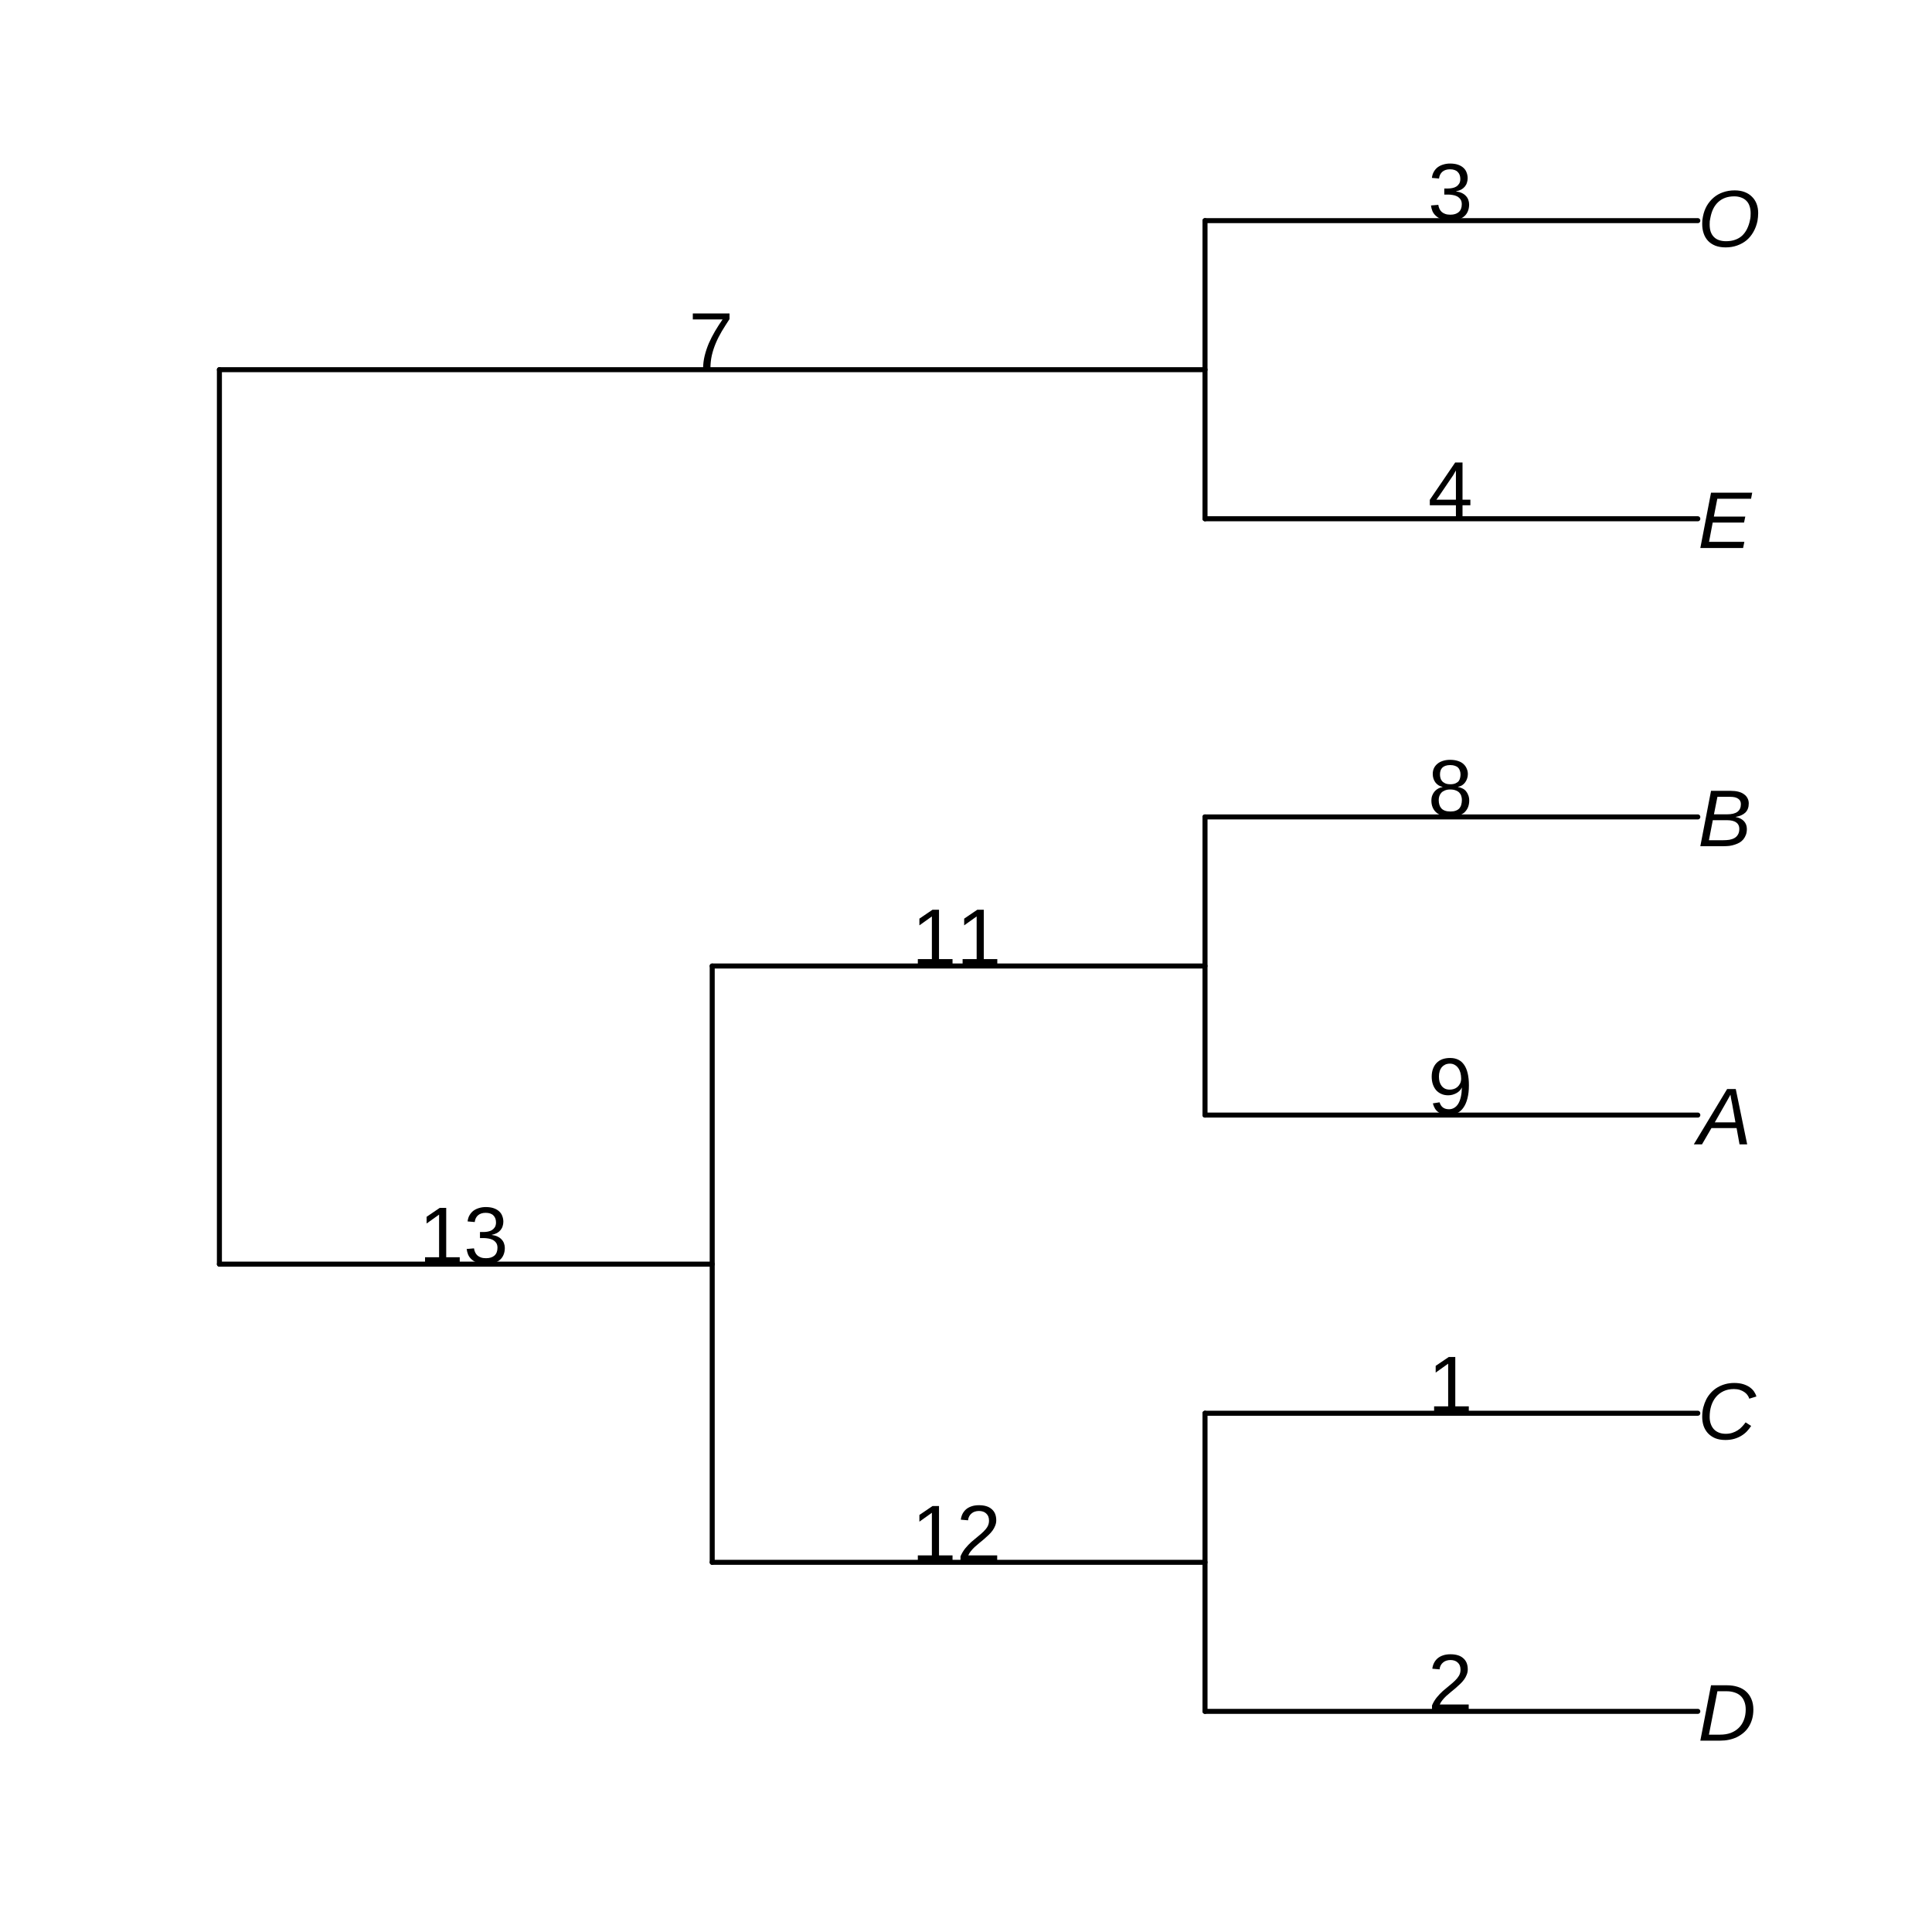
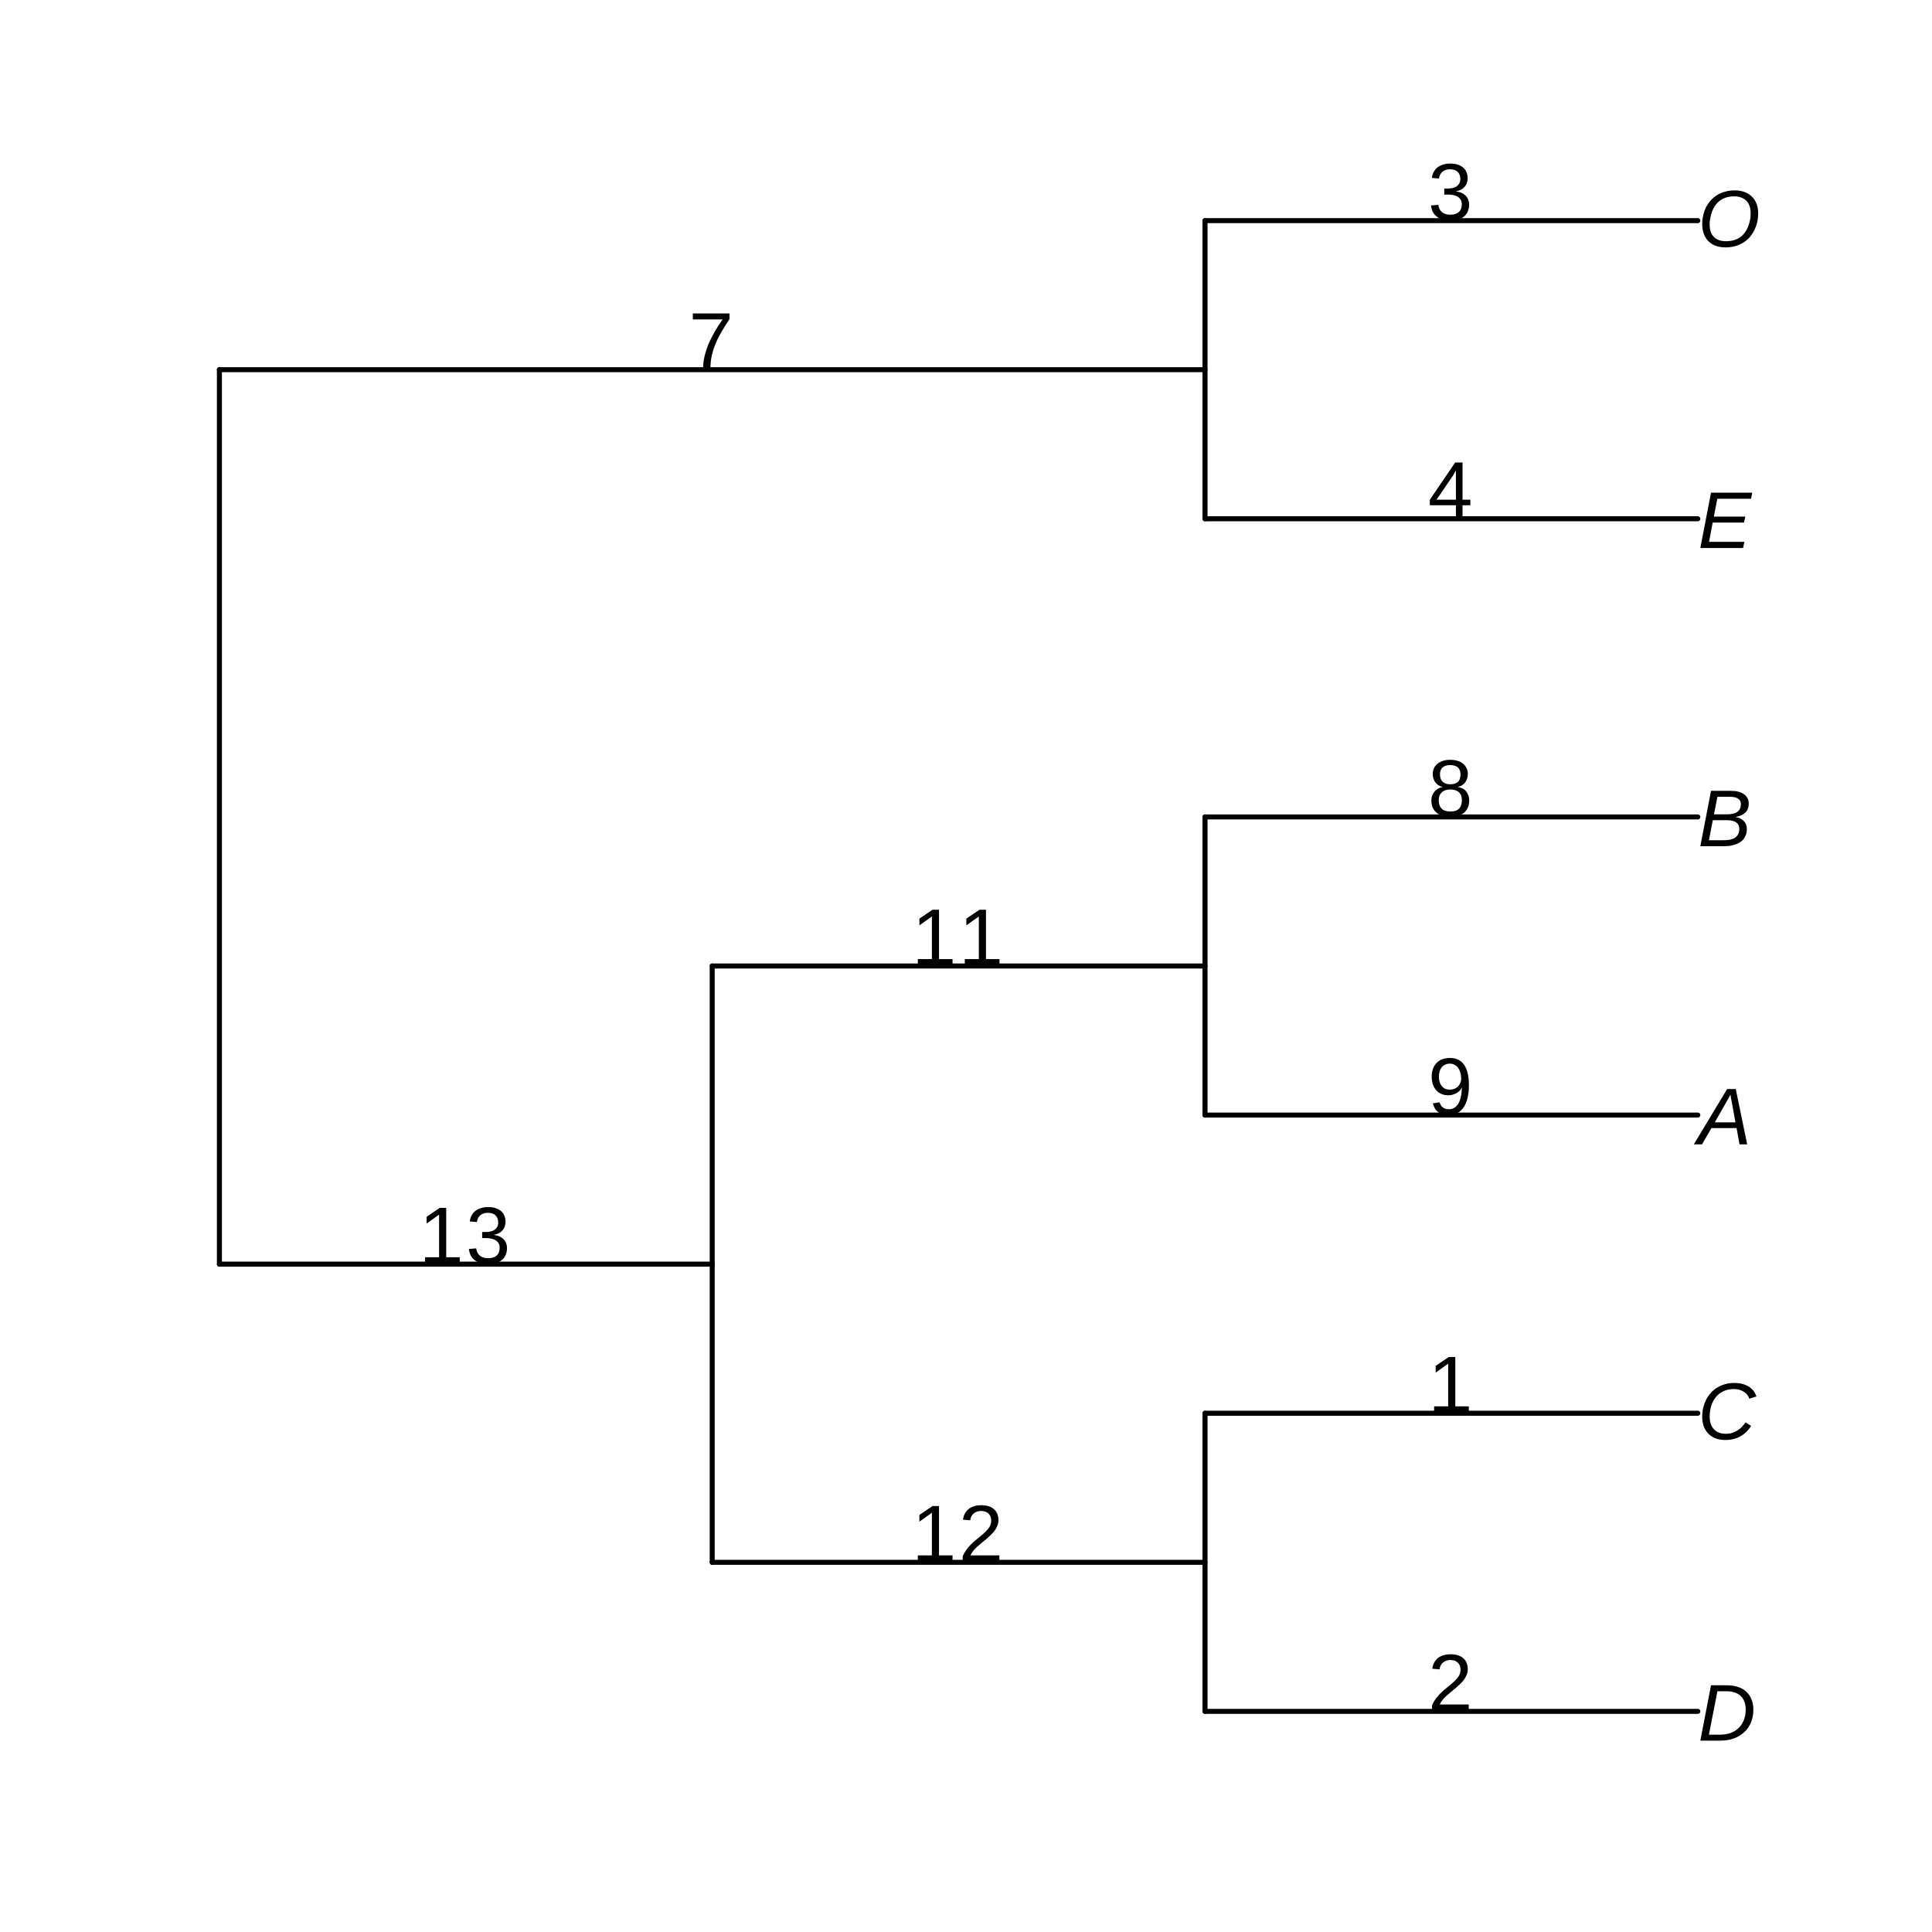
<svg xmlns="http://www.w3.org/2000/svg" xmlns:xlink="http://www.w3.org/1999/xlink" width="288pt" height="288pt" viewBox="0 0 288 288" version="1.1">
  <defs>
    <g>
      <symbol overflow="visible" id="glyph0-0">
        <path style="stroke:none;" d="M 0.406 0 L 0.406 -8 L 3.594 -8 L 3.594 0 Z M 0.797 -0.406 L 3.188 -0.406 L 3.188 -7.594 L 0.797 -7.594 Z M 0.797 -0.406 " />
      </symbol>
      <symbol overflow="visible" id="glyph0-1">
        <path style="stroke:none;" d="M 7.953 -1.969 C 7.766 -1.688 7.551 -1.414 7.312 -1.156 C 7.07 -0.906 6.797 -0.688 6.484 -0.5 C 6.18 -0.312 5.832 -0.16 5.438 -0.047 C 5.051 0.066 4.609 0.125 4.109 0.125 C 3.523 0.125 3.016 0.035 2.578 -0.141 C 2.148 -0.328 1.789 -0.578 1.5 -0.891 C 1.219 -1.203 1.004 -1.566 0.859 -1.984 C 0.723 -2.398 0.656 -2.848 0.656 -3.328 C 0.656 -3.816 0.707 -4.281 0.812 -4.719 C 0.926 -5.156 1.078 -5.562 1.266 -5.938 C 1.461 -6.312 1.703 -6.648 1.984 -6.953 C 2.266 -7.254 2.582 -7.508 2.938 -7.719 C 3.289 -7.926 3.676 -8.086 4.094 -8.203 C 4.508 -8.316 4.953 -8.375 5.422 -8.375 C 5.93 -8.375 6.375 -8.316 6.75 -8.203 C 7.125 -8.086 7.445 -7.938 7.719 -7.75 C 7.988 -7.562 8.207 -7.348 8.375 -7.109 C 8.539 -6.867 8.66 -6.617 8.734 -6.359 L 7.672 -6.031 C 7.617 -6.219 7.531 -6.395 7.406 -6.562 C 7.281 -6.738 7.125 -6.891 6.938 -7.016 C 6.75 -7.148 6.523 -7.258 6.266 -7.344 C 6.004 -7.426 5.707 -7.469 5.375 -7.469 C 4.801 -7.469 4.289 -7.363 3.844 -7.156 C 3.395 -6.945 3.016 -6.656 2.703 -6.281 C 2.398 -5.914 2.164 -5.477 2 -4.969 C 1.844 -4.469 1.766 -3.914 1.766 -3.312 C 1.766 -2.945 1.816 -2.609 1.922 -2.297 C 2.023 -1.992 2.176 -1.727 2.375 -1.5 C 2.57 -1.281 2.82 -1.109 3.125 -0.984 C 3.426 -0.859 3.773 -0.797 4.172 -0.797 C 4.523 -0.797 4.848 -0.844 5.141 -0.938 C 5.43 -1.031 5.695 -1.156 5.938 -1.312 C 6.188 -1.469 6.406 -1.648 6.594 -1.859 C 6.789 -2.066 6.969 -2.281 7.125 -2.5 Z M 7.953 -1.969 " />
      </symbol>
      <symbol overflow="visible" id="glyph0-2">
        <path style="stroke:none;" d="M 4.359 -8.25 C 4.941 -8.25 5.473 -8.172 5.953 -8.016 C 6.43 -7.867 6.844 -7.641 7.188 -7.328 C 7.531 -7.023 7.797 -6.648 7.984 -6.203 C 8.18 -5.754 8.281 -5.234 8.281 -4.641 C 8.281 -4.117 8.219 -3.641 8.094 -3.203 C 7.969 -2.773 7.797 -2.391 7.578 -2.047 C 7.359 -1.703 7.094 -1.398 6.781 -1.141 C 6.477 -0.891 6.145 -0.676 5.781 -0.5 C 5.414 -0.332 5.031 -0.207 4.625 -0.125 C 4.219 -0.039 3.801 0 3.375 0 L 0.375 0 L 1.969 -8.25 Z M 1.656 -0.891 L 3.328 -0.891 C 3.898 -0.891 4.422 -0.973 4.891 -1.141 C 5.359 -1.316 5.758 -1.566 6.094 -1.891 C 6.426 -2.211 6.68 -2.602 6.859 -3.062 C 7.047 -3.531 7.141 -4.055 7.141 -4.641 C 7.141 -5.109 7.066 -5.516 6.922 -5.859 C 6.785 -6.203 6.594 -6.484 6.344 -6.703 C 6.094 -6.922 5.797 -7.082 5.453 -7.188 C 5.109 -7.301 4.738 -7.359 4.344 -7.359 L 2.922 -7.359 Z M 1.656 -0.891 " />
      </symbol>
      <symbol overflow="visible" id="glyph0-3">
        <path style="stroke:none;" d="M 5.5 -8.375 C 6.062 -8.375 6.555 -8.289 6.984 -8.125 C 7.422 -7.957 7.785 -7.723 8.078 -7.422 C 8.379 -7.129 8.609 -6.773 8.766 -6.359 C 8.922 -5.941 9 -5.484 9 -4.984 C 9 -4.797 8.988 -4.598 8.969 -4.391 C 8.945 -4.18 8.922 -3.984 8.891 -3.797 C 8.766 -3.203 8.562 -2.66 8.281 -2.172 C 8.008 -1.691 7.672 -1.281 7.266 -0.938 C 6.859 -0.602 6.391 -0.344 5.859 -0.156 C 5.336 0.031 4.77 0.125 4.156 0.125 C 3.57 0.125 3.062 0.039 2.625 -0.125 C 2.188 -0.301 1.82 -0.539 1.531 -0.844 C 1.238 -1.156 1.02 -1.523 0.875 -1.953 C 0.727 -2.379 0.656 -2.848 0.656 -3.359 C 0.656 -3.535 0.66 -3.719 0.672 -3.906 C 0.691 -4.094 0.723 -4.285 0.766 -4.484 C 0.879 -5.066 1.07 -5.598 1.344 -6.078 C 1.625 -6.555 1.969 -6.969 2.375 -7.312 C 2.781 -7.656 3.242 -7.914 3.766 -8.094 C 4.297 -8.281 4.875 -8.375 5.5 -8.375 Z M 5.438 -7.484 C 4.926 -7.484 4.473 -7.41 4.078 -7.266 C 3.68 -7.117 3.332 -6.906 3.031 -6.625 C 2.738 -6.352 2.492 -6.02 2.297 -5.625 C 2.109 -5.238 1.969 -4.797 1.875 -4.297 C 1.832 -4.117 1.801 -3.945 1.781 -3.781 C 1.77 -3.613 1.766 -3.453 1.766 -3.297 C 1.766 -2.879 1.816 -2.516 1.922 -2.203 C 2.035 -1.891 2.195 -1.629 2.406 -1.422 C 2.613 -1.211 2.867 -1.055 3.172 -0.953 C 3.484 -0.848 3.828 -0.797 4.203 -0.797 C 4.723 -0.797 5.18 -0.867 5.578 -1.016 C 5.984 -1.16 6.332 -1.367 6.625 -1.641 C 6.914 -1.922 7.156 -2.254 7.344 -2.641 C 7.539 -3.035 7.688 -3.477 7.781 -3.969 C 7.82 -4.133 7.848 -4.301 7.859 -4.469 C 7.867 -4.645 7.875 -4.812 7.875 -4.969 C 7.875 -5.383 7.816 -5.75 7.703 -6.062 C 7.598 -6.375 7.438 -6.633 7.219 -6.844 C 7.008 -7.051 6.754 -7.207 6.453 -7.312 C 6.148 -7.426 5.812 -7.484 5.438 -7.484 Z M 5.438 -7.484 " />
      </symbol>
      <symbol overflow="visible" id="glyph0-4">
        <path style="stroke:none;" d="M 0.375 0 L 1.969 -8.25 L 8.109 -8.25 L 7.938 -7.344 L 2.906 -7.344 L 2.391 -4.688 L 7.078 -4.688 L 6.891 -3.797 L 2.219 -3.797 L 1.672 -0.922 L 6.938 -0.922 L 6.75 0 Z M 0.375 0 " />
      </symbol>
      <symbol overflow="visible" id="glyph0-5">
        <path style="stroke:none;" d="M 1.969 -8.25 L 4.953 -8.25 C 5.359 -8.25 5.723 -8.207 6.047 -8.125 C 6.379 -8.039 6.656 -7.914 6.875 -7.75 C 7.102 -7.594 7.281 -7.395 7.406 -7.156 C 7.531 -6.926 7.594 -6.664 7.594 -6.375 C 7.594 -5.801 7.426 -5.348 7.094 -5.016 C 6.758 -4.691 6.266 -4.473 5.609 -4.359 C 5.891 -4.305 6.133 -4.227 6.344 -4.125 C 6.551 -4.02 6.727 -3.891 6.875 -3.734 C 7.02 -3.578 7.129 -3.398 7.203 -3.203 C 7.273 -3.004 7.312 -2.797 7.312 -2.578 C 7.312 -2.254 7.266 -1.961 7.172 -1.703 C 7.078 -1.453 6.953 -1.227 6.797 -1.031 C 6.641 -0.844 6.453 -0.68 6.234 -0.547 C 6.016 -0.422 5.773 -0.316 5.516 -0.234 C 5.266 -0.148 5 -0.086 4.719 -0.047 C 4.438 -0.016 4.148 0 3.859 0 L 0.375 0 Z M 2.406 -4.75 L 4.344 -4.75 C 5.051 -4.75 5.57 -4.875 5.906 -5.125 C 6.25 -5.383 6.422 -5.766 6.422 -6.266 C 6.422 -6.629 6.285 -6.898 6.016 -7.078 C 5.754 -7.266 5.367 -7.359 4.859 -7.359 L 2.922 -7.359 Z M 1.656 -0.891 L 3.812 -0.891 C 4.113 -0.891 4.41 -0.91 4.703 -0.953 C 4.992 -1.004 5.25 -1.094 5.469 -1.219 C 5.688 -1.344 5.859 -1.516 5.984 -1.734 C 6.117 -1.953 6.188 -2.238 6.188 -2.594 C 6.188 -3.008 6.031 -3.328 5.719 -3.547 C 5.406 -3.766 4.961 -3.875 4.391 -3.875 L 2.234 -3.875 Z M 1.656 -0.891 " />
      </symbol>
      <symbol overflow="visible" id="glyph0-6">
        <path style="stroke:none;" d="M 6.219 0 L 5.781 -2.422 L 2.031 -2.422 L 0.625 0 L -0.594 0 L 4.375 -8.25 L 5.656 -8.25 L 7.359 0 Z M 5.109 -6.062 C 5.078 -6.219 5.047 -6.367 5.016 -6.516 C 4.984 -6.672 4.957 -6.812 4.938 -6.938 C 4.914 -7.07 4.898 -7.18 4.891 -7.266 C 4.879 -7.348 4.867 -7.395 4.859 -7.406 C 4.859 -7.395 4.832 -7.344 4.781 -7.25 C 4.738 -7.164 4.68 -7.062 4.609 -6.938 C 4.535 -6.812 4.457 -6.672 4.375 -6.516 C 4.289 -6.359 4.203 -6.203 4.109 -6.047 L 2.531 -3.281 L 5.609 -3.281 Z M 5.109 -6.062 " />
      </symbol>
      <symbol overflow="visible" id="glyph1-0">
        <path style="stroke:none;" d="M 0.406 0 L 0.406 -8 L 3.594 -8 L 3.594 0 Z M 0.797 -0.406 L 3.188 -0.406 L 3.188 -7.594 L 0.797 -7.594 Z M 0.797 -0.406 " />
      </symbol>
      <symbol overflow="visible" id="glyph1-1">
        <path style="stroke:none;" d="M 0.922 0 L 0.922 -0.891 L 3.016 -0.891 L 3.016 -7.25 L 1.156 -5.922 L 1.156 -6.922 L 3.109 -8.25 L 4.078 -8.25 L 4.078 -0.891 L 6.094 -0.891 L 6.094 0 Z M 0.922 0 " />
      </symbol>
      <symbol overflow="visible" id="glyph1-2">
        <path style="stroke:none;" d="M 0.609 0 L 0.609 -0.75 C 0.805 -1.207 1.047 -1.609 1.328 -1.953 C 1.617 -2.305 1.922 -2.625 2.234 -2.906 C 2.555 -3.188 2.867 -3.445 3.172 -3.688 C 3.484 -3.938 3.766 -4.18 4.016 -4.422 C 4.266 -4.66 4.469 -4.91 4.625 -5.172 C 4.781 -5.441 4.859 -5.742 4.859 -6.078 C 4.859 -6.316 4.82 -6.523 4.75 -6.703 C 4.676 -6.879 4.57 -7.023 4.438 -7.141 C 4.312 -7.266 4.156 -7.359 3.969 -7.422 C 3.781 -7.484 3.578 -7.516 3.359 -7.516 C 3.141 -7.516 2.938 -7.484 2.75 -7.422 C 2.57 -7.367 2.41 -7.281 2.266 -7.156 C 2.117 -7.039 2 -6.895 1.906 -6.719 C 1.812 -6.551 1.754 -6.352 1.734 -6.125 L 0.656 -6.219 C 0.688 -6.508 0.766 -6.785 0.891 -7.047 C 1.023 -7.316 1.203 -7.551 1.422 -7.75 C 1.648 -7.945 1.922 -8.098 2.234 -8.203 C 2.555 -8.316 2.93 -8.375 3.359 -8.375 C 3.766 -8.375 4.125 -8.328 4.438 -8.234 C 4.758 -8.141 5.031 -7.992 5.25 -7.797 C 5.477 -7.609 5.648 -7.375 5.766 -7.094 C 5.879 -6.812 5.938 -6.488 5.938 -6.125 C 5.938 -5.844 5.883 -5.578 5.781 -5.328 C 5.688 -5.078 5.555 -4.836 5.391 -4.609 C 5.223 -4.379 5.031 -4.16 4.812 -3.953 C 4.594 -3.742 4.363 -3.535 4.125 -3.328 C 3.895 -3.129 3.656 -2.93 3.406 -2.734 C 3.164 -2.535 2.938 -2.336 2.719 -2.141 C 2.508 -1.941 2.32 -1.738 2.156 -1.531 C 1.988 -1.332 1.859 -1.117 1.766 -0.891 L 6.078 -0.891 L 6.078 0 Z M 0.609 0 " />
      </symbol>
      <symbol overflow="visible" id="glyph1-3">
        <path style="stroke:none;" d="M 6.141 -2.281 C 6.141 -1.906 6.078 -1.566 5.953 -1.266 C 5.836 -0.973 5.66 -0.723 5.422 -0.516 C 5.18 -0.305 4.883 -0.145 4.531 -0.031 C 4.188 0.07 3.789 0.125 3.344 0.125 C 2.832 0.125 2.398 0.062 2.047 -0.062 C 1.703 -0.195 1.414 -0.367 1.188 -0.578 C 0.957 -0.785 0.785 -1.02 0.672 -1.281 C 0.566 -1.551 0.492 -1.832 0.453 -2.125 L 1.547 -2.219 C 1.578 -2 1.633 -1.801 1.719 -1.625 C 1.801 -1.445 1.914 -1.289 2.062 -1.156 C 2.207 -1.031 2.383 -0.93 2.594 -0.859 C 2.801 -0.785 3.051 -0.75 3.344 -0.75 C 3.875 -0.75 4.289 -0.879 4.594 -1.141 C 4.895 -1.41 5.047 -1.801 5.047 -2.312 C 5.047 -2.613 4.977 -2.859 4.844 -3.047 C 4.707 -3.234 4.539 -3.379 4.344 -3.484 C 4.145 -3.586 3.926 -3.656 3.688 -3.688 C 3.445 -3.727 3.227 -3.75 3.031 -3.75 L 2.438 -3.75 L 2.438 -4.656 L 3.016 -4.656 C 3.211 -4.656 3.414 -4.676 3.625 -4.719 C 3.844 -4.758 4.039 -4.832 4.219 -4.938 C 4.395 -5.051 4.539 -5.195 4.656 -5.375 C 4.77 -5.562 4.828 -5.797 4.828 -6.078 C 4.828 -6.523 4.695 -6.875 4.438 -7.125 C 4.188 -7.383 3.801 -7.516 3.281 -7.516 C 2.82 -7.516 2.445 -7.395 2.156 -7.156 C 1.875 -6.914 1.707 -6.578 1.656 -6.141 L 0.594 -6.234 C 0.633 -6.598 0.734 -6.91 0.891 -7.172 C 1.047 -7.441 1.242 -7.664 1.484 -7.844 C 1.734 -8.02 2.008 -8.148 2.312 -8.234 C 2.625 -8.328 2.953 -8.375 3.297 -8.375 C 3.754 -8.375 4.148 -8.316 4.484 -8.203 C 4.816 -8.086 5.086 -7.93 5.297 -7.734 C 5.516 -7.535 5.672 -7.301 5.766 -7.031 C 5.867 -6.77 5.922 -6.488 5.922 -6.188 C 5.922 -5.945 5.883 -5.723 5.812 -5.516 C 5.75 -5.305 5.645 -5.113 5.5 -4.938 C 5.363 -4.77 5.188 -4.625 4.969 -4.5 C 4.75 -4.383 4.488 -4.297 4.188 -4.234 L 4.188 -4.219 C 4.52 -4.176 4.805 -4.098 5.047 -3.984 C 5.297 -3.867 5.5 -3.723 5.656 -3.547 C 5.82 -3.379 5.941 -3.188 6.016 -2.969 C 6.098 -2.75 6.141 -2.52 6.141 -2.281 Z M 6.141 -2.281 " />
      </symbol>
      <symbol overflow="visible" id="glyph1-4">
        <path style="stroke:none;" d="M 5.156 -1.875 L 5.156 0 L 4.172 0 L 4.172 -1.875 L 0.281 -1.875 L 0.281 -2.688 L 4.062 -8.25 L 5.156 -8.25 L 5.156 -2.703 L 6.328 -2.703 L 6.328 -1.875 Z M 4.172 -7.062 C 4.16 -7.039 4.141 -7.004 4.109 -6.953 C 4.078 -6.898 4.039 -6.836 4 -6.766 C 3.957 -6.691 3.914 -6.617 3.875 -6.547 C 3.844 -6.473 3.812 -6.414 3.781 -6.375 L 1.656 -3.25 C 1.633 -3.219 1.602 -3.176 1.562 -3.125 C 1.531 -3.07 1.492 -3.02 1.453 -2.969 C 1.422 -2.914 1.383 -2.863 1.344 -2.812 C 1.301 -2.77 1.27 -2.734 1.25 -2.703 L 4.172 -2.703 Z M 4.172 -7.062 " />
      </symbol>
      <symbol overflow="visible" id="glyph1-5">
        <path style="stroke:none;" d="M 6.078 -7.406 C 5.66 -6.77 5.273 -6.16 4.922 -5.578 C 4.578 -4.992 4.281 -4.406 4.031 -3.812 C 3.781 -3.219 3.582 -2.609 3.438 -1.984 C 3.301 -1.367 3.234 -0.707 3.234 0 L 2.141 0 C 2.141 -0.656 2.219 -1.301 2.375 -1.938 C 2.531 -2.57 2.738 -3.195 3 -3.812 C 3.27 -4.426 3.578 -5.023 3.922 -5.609 C 4.273 -6.203 4.648 -6.785 5.047 -7.359 L 0.609 -7.359 L 0.609 -8.25 L 6.078 -8.25 Z M 6.078 -7.406 " />
      </symbol>
      <symbol overflow="visible" id="glyph1-6">
        <path style="stroke:none;" d="M 6.156 -2.297 C 6.156 -1.953 6.098 -1.629 5.984 -1.328 C 5.867 -1.035 5.695 -0.781 5.469 -0.562 C 5.25 -0.352 4.957 -0.188 4.594 -0.062 C 4.238 0.062 3.82 0.125 3.344 0.125 C 2.852 0.125 2.43 0.062 2.078 -0.062 C 1.723 -0.188 1.43 -0.352 1.203 -0.562 C 0.973 -0.781 0.801 -1.035 0.688 -1.328 C 0.57 -1.617 0.516 -1.941 0.516 -2.297 C 0.516 -2.598 0.562 -2.863 0.656 -3.094 C 0.75 -3.332 0.875 -3.535 1.031 -3.703 C 1.188 -3.867 1.363 -4.004 1.562 -4.109 C 1.758 -4.211 1.961 -4.281 2.172 -4.312 L 2.172 -4.344 C 1.941 -4.395 1.734 -4.477 1.547 -4.594 C 1.367 -4.719 1.219 -4.863 1.094 -5.031 C 0.969 -5.207 0.875 -5.398 0.812 -5.609 C 0.75 -5.816 0.719 -6.035 0.719 -6.266 C 0.719 -6.555 0.77 -6.828 0.875 -7.078 C 0.988 -7.336 1.156 -7.562 1.375 -7.75 C 1.594 -7.945 1.863 -8.098 2.188 -8.203 C 2.508 -8.316 2.883 -8.375 3.312 -8.375 C 3.758 -8.375 4.148 -8.316 4.484 -8.203 C 4.816 -8.098 5.086 -7.945 5.297 -7.75 C 5.516 -7.551 5.676 -7.32 5.781 -7.062 C 5.895 -6.812 5.953 -6.539 5.953 -6.25 C 5.953 -6.02 5.914 -5.801 5.844 -5.594 C 5.781 -5.395 5.688 -5.207 5.562 -5.031 C 5.445 -4.863 5.297 -4.719 5.109 -4.594 C 4.93 -4.477 4.723 -4.398 4.484 -4.359 L 4.484 -4.328 C 4.723 -4.285 4.941 -4.211 5.141 -4.109 C 5.348 -4.016 5.523 -3.879 5.672 -3.703 C 5.816 -3.535 5.93 -3.332 6.016 -3.094 C 6.109 -2.863 6.156 -2.598 6.156 -2.297 Z M 4.859 -6.188 C 4.859 -6.395 4.828 -6.582 4.766 -6.75 C 4.711 -6.926 4.625 -7.078 4.5 -7.203 C 4.383 -7.328 4.227 -7.422 4.031 -7.484 C 3.844 -7.555 3.602 -7.594 3.312 -7.594 C 3.039 -7.594 2.805 -7.555 2.609 -7.484 C 2.422 -7.422 2.266 -7.328 2.141 -7.203 C 2.016 -7.078 1.926 -6.926 1.875 -6.75 C 1.82 -6.582 1.797 -6.395 1.797 -6.188 C 1.797 -6.031 1.816 -5.863 1.859 -5.688 C 1.898 -5.52 1.977 -5.363 2.094 -5.219 C 2.207 -5.082 2.363 -4.969 2.562 -4.875 C 2.758 -4.781 3.016 -4.734 3.328 -4.734 C 3.66 -4.734 3.926 -4.781 4.125 -4.875 C 4.332 -4.969 4.488 -5.082 4.594 -5.219 C 4.695 -5.363 4.766 -5.52 4.797 -5.688 C 4.836 -5.863 4.859 -6.031 4.859 -6.188 Z M 5.062 -2.406 C 5.062 -2.602 5.031 -2.797 4.969 -2.984 C 4.914 -3.172 4.82 -3.332 4.688 -3.469 C 4.562 -3.613 4.383 -3.727 4.156 -3.812 C 3.938 -3.906 3.656 -3.953 3.312 -3.953 C 3.008 -3.953 2.75 -3.906 2.531 -3.812 C 2.312 -3.727 2.133 -3.613 2 -3.469 C 1.863 -3.32 1.766 -3.156 1.703 -2.969 C 1.641 -2.781 1.609 -2.582 1.609 -2.375 C 1.609 -2.125 1.641 -1.895 1.703 -1.688 C 1.766 -1.477 1.863 -1.297 2 -1.141 C 2.133 -0.992 2.312 -0.879 2.531 -0.797 C 2.758 -0.711 3.035 -0.672 3.359 -0.672 C 3.672 -0.672 3.938 -0.711 4.156 -0.797 C 4.375 -0.879 4.551 -0.992 4.688 -1.141 C 4.82 -1.297 4.914 -1.477 4.969 -1.688 C 5.031 -1.906 5.062 -2.145 5.062 -2.406 Z M 5.062 -2.406 " />
      </symbol>
      <symbol overflow="visible" id="glyph1-7">
        <path style="stroke:none;" d="M 6.109 -4.297 C 6.109 -3.555 6.035 -2.91 5.891 -2.359 C 5.754 -1.805 5.555 -1.348 5.297 -0.984 C 5.047 -0.617 4.734 -0.344 4.359 -0.156 C 3.992 0.031 3.582 0.125 3.125 0.125 C 2.801 0.125 2.508 0.086 2.25 0.016 C 2 -0.047 1.773 -0.145 1.578 -0.281 C 1.379 -0.414 1.207 -0.594 1.062 -0.812 C 0.926 -1.031 0.816 -1.297 0.734 -1.609 L 1.734 -1.766 C 1.848 -1.41 2.02 -1.148 2.25 -0.984 C 2.488 -0.816 2.785 -0.734 3.141 -0.734 C 3.422 -0.734 3.676 -0.801 3.906 -0.938 C 4.145 -1.07 4.348 -1.273 4.516 -1.547 C 4.68 -1.816 4.812 -2.156 4.906 -2.562 C 5 -2.969 5.051 -3.441 5.062 -3.984 C 4.977 -3.797 4.863 -3.629 4.719 -3.484 C 4.582 -3.348 4.422 -3.227 4.234 -3.125 C 4.055 -3.031 3.859 -2.953 3.641 -2.891 C 3.43 -2.836 3.223 -2.812 3.016 -2.812 C 2.641 -2.812 2.301 -2.879 2 -3.016 C 1.695 -3.148 1.438 -3.336 1.219 -3.578 C 1.008 -3.828 0.848 -4.117 0.734 -4.453 C 0.617 -4.797 0.562 -5.18 0.562 -5.609 C 0.562 -6.023 0.625 -6.406 0.75 -6.75 C 0.875 -7.094 1.051 -7.383 1.281 -7.625 C 1.52 -7.875 1.805 -8.062 2.141 -8.188 C 2.484 -8.312 2.875 -8.375 3.312 -8.375 C 4.227 -8.375 4.922 -8.035 5.391 -7.359 C 5.867 -6.68 6.109 -5.66 6.109 -4.297 Z M 4.953 -5.312 C 4.953 -5.613 4.914 -5.898 4.844 -6.172 C 4.77 -6.441 4.66 -6.676 4.516 -6.875 C 4.379 -7.07 4.207 -7.227 4 -7.344 C 3.789 -7.469 3.551 -7.531 3.281 -7.531 C 3.02 -7.531 2.785 -7.484 2.578 -7.391 C 2.379 -7.297 2.207 -7.164 2.062 -7 C 1.926 -6.832 1.82 -6.629 1.75 -6.391 C 1.676 -6.16 1.641 -5.898 1.641 -5.609 C 1.641 -5.328 1.672 -5.066 1.734 -4.828 C 1.805 -4.586 1.91 -4.379 2.047 -4.203 C 2.18 -4.035 2.348 -3.898 2.547 -3.797 C 2.754 -3.703 2.992 -3.656 3.266 -3.656 C 3.461 -3.656 3.66 -3.688 3.859 -3.75 C 4.055 -3.812 4.234 -3.91 4.391 -4.047 C 4.555 -4.191 4.691 -4.367 4.797 -4.578 C 4.898 -4.785 4.953 -5.031 4.953 -5.312 Z M 4.953 -5.312 " />
      </symbol>
    </g>
  </defs>
  <g id="surface16">
    <rect x="0" y="0" width="288" height="288" style="fill:rgb(100%,100%,100%);fill-opacity:1;stroke:none;" />
    <path style="fill:none;stroke-width:0.75;stroke-linecap:round;stroke-linejoin:round;stroke:rgb(0%,0%,0%);stroke-opacity:1;stroke-miterlimit:10;" d="M 179.629 210.668 L 253.09 210.668 " />
    <path style="fill:none;stroke-width:0.75;stroke-linecap:round;stroke-linejoin:round;stroke:rgb(0%,0%,0%);stroke-opacity:1;stroke-miterlimit:10;" d="M 179.629 255.109 L 253.09 255.109 " />
    <path style="fill:none;stroke-width:0.75;stroke-linecap:round;stroke-linejoin:round;stroke:rgb(0%,0%,0%);stroke-opacity:1;stroke-miterlimit:10;" d="M 179.629 32.891 L 253.09 32.891 " />
    <path style="fill:none;stroke-width:0.75;stroke-linecap:round;stroke-linejoin:round;stroke:rgb(0%,0%,0%);stroke-opacity:1;stroke-miterlimit:10;" d="M 179.629 77.332 L 253.09 77.332 " />
    <path style="fill:none;stroke-width:0.75;stroke-linecap:round;stroke-linejoin:round;stroke:rgb(0%,0%,0%);stroke-opacity:1;stroke-miterlimit:10;" d="M 32.707 55.109 L 179.629 55.109 " />
    <path style="fill:none;stroke-width:0.75;stroke-linecap:round;stroke-linejoin:round;stroke:rgb(0%,0%,0%);stroke-opacity:1;stroke-miterlimit:10;" d="M 179.629 121.777 L 253.09 121.777 " />
    <path style="fill:none;stroke-width:0.75;stroke-linecap:round;stroke-linejoin:round;stroke:rgb(0%,0%,0%);stroke-opacity:1;stroke-miterlimit:10;" d="M 179.629 166.223 L 253.09 166.223 " />
    <path style="fill:none;stroke-width:0.75;stroke-linecap:round;stroke-linejoin:round;stroke:rgb(0%,0%,0%);stroke-opacity:1;stroke-miterlimit:10;" d="M 106.168 144 L 179.629 144 " />
    <path style="fill:none;stroke-width:0.75;stroke-linecap:round;stroke-linejoin:round;stroke:rgb(0%,0%,0%);stroke-opacity:1;stroke-miterlimit:10;" d="M 106.168 232.891 L 179.629 232.891 " />
    <path style="fill:none;stroke-width:0.75;stroke-linecap:round;stroke-linejoin:round;stroke:rgb(0%,0%,0%);stroke-opacity:1;stroke-miterlimit:10;" d="M 32.707 188.445 L 106.168 188.445 " />
    <path style="fill:none;stroke-width:0.75;stroke-linecap:round;stroke-linejoin:round;stroke:rgb(0%,0%,0%);stroke-opacity:1;stroke-miterlimit:10;" d="M 179.629 77.332 L 179.629 32.891 " />
    <path style="fill:none;stroke-width:0.75;stroke-linecap:round;stroke-linejoin:round;stroke:rgb(0%,0%,0%);stroke-opacity:1;stroke-miterlimit:10;" d="M 179.629 166.223 L 179.629 121.777 " />
    <path style="fill:none;stroke-width:0.75;stroke-linecap:round;stroke-linejoin:round;stroke:rgb(0%,0%,0%);stroke-opacity:1;stroke-miterlimit:10;" d="M 106.168 232.891 L 106.168 144 " />
    <path style="fill:none;stroke-width:0.75;stroke-linecap:round;stroke-linejoin:round;stroke:rgb(0%,0%,0%);stroke-opacity:1;stroke-miterlimit:10;" d="M 179.629 255.109 L 179.629 210.668 " />
    <path style="fill:none;stroke-width:0.75;stroke-linecap:round;stroke-linejoin:round;stroke:rgb(0%,0%,0%);stroke-opacity:1;stroke-miterlimit:10;" d="M 32.707 188.445 L 32.707 55.109 " />
    <g style="fill:rgb(0%,0%,0%);fill-opacity:1;">
      <use xlink:href="#glyph0-1" x="253.09" y="214.531" />
    </g>
    <g style="fill:rgb(0%,0%,0%);fill-opacity:1;">
      <use xlink:href="#glyph0-2" x="253.09" y="259.473" />
    </g>
    <g style="fill:rgb(0%,0%,0%);fill-opacity:1;">
      <use xlink:href="#glyph0-3" x="253.09" y="36.754" />
    </g>
    <g style="fill:rgb(0%,0%,0%);fill-opacity:1;">
      <use xlink:href="#glyph0-4" x="253.09" y="81.695" />
    </g>
    <g style="fill:rgb(0%,0%,0%);fill-opacity:1;">
      <use xlink:href="#glyph0-5" x="253.09" y="126.141" />
    </g>
    <g style="fill:rgb(0%,0%,0%);fill-opacity:1;">
      <use xlink:href="#glyph0-6" x="253.09" y="170.586" />
    </g>
    <g style="fill:rgb(0%,0%,0%);fill-opacity:1;">
      <use xlink:href="#glyph1-1" x="212.859" y="210.531" />
    </g>
    <g style="fill:rgb(0%,0%,0%);fill-opacity:1;">
      <use xlink:href="#glyph1-2" x="212.859" y="254.973" />
    </g>
    <g style="fill:rgb(0%,0%,0%);fill-opacity:1;">
      <use xlink:href="#glyph1-3" x="212.859" y="32.754" />
    </g>
    <g style="fill:rgb(0%,0%,0%);fill-opacity:1;">
      <use xlink:href="#glyph1-4" x="212.859" y="77.195" />
    </g>
    <g style="fill:rgb(0%,0%,0%);fill-opacity:1;">
      <use xlink:href="#glyph1-5" x="102.668" y="54.973" />
    </g>
    <g style="fill:rgb(0%,0%,0%);fill-opacity:1;">
      <use xlink:href="#glyph1-6" x="212.859" y="121.641" />
    </g>
    <g style="fill:rgb(0%,0%,0%);fill-opacity:1;">
      <use xlink:href="#glyph1-7" x="212.859" y="166.086" />
    </g>
    <g style="fill:rgb(0%,0%,0%);fill-opacity:1;">
      <use xlink:href="#glyph1-1" x="135.898" y="143.863" />
-       <use xlink:href="#glyph1-1" x="142.572" y="143.863" />
+       <use xlink:href="#glyph1-1" x="142.898" y="143.863" />
    </g>
    <g style="fill:rgb(0%,0%,0%);fill-opacity:1;">
      <use xlink:href="#glyph1-1" x="135.898" y="232.754" />
-       <use xlink:href="#glyph1-2" x="142.572" y="232.754" />
+       <use xlink:href="#glyph1-2" x="142.898" y="232.754" />
    </g>
    <g style="fill:rgb(0%,0%,0%);fill-opacity:1;">
      <use xlink:href="#glyph1-1" x="62.438" y="188.309" />
-       <use xlink:href="#glyph1-3" x="69.111" y="188.309" />
+       <use xlink:href="#glyph1-3" x="69.438" y="188.309" />
    </g>
  </g>
</svg>
